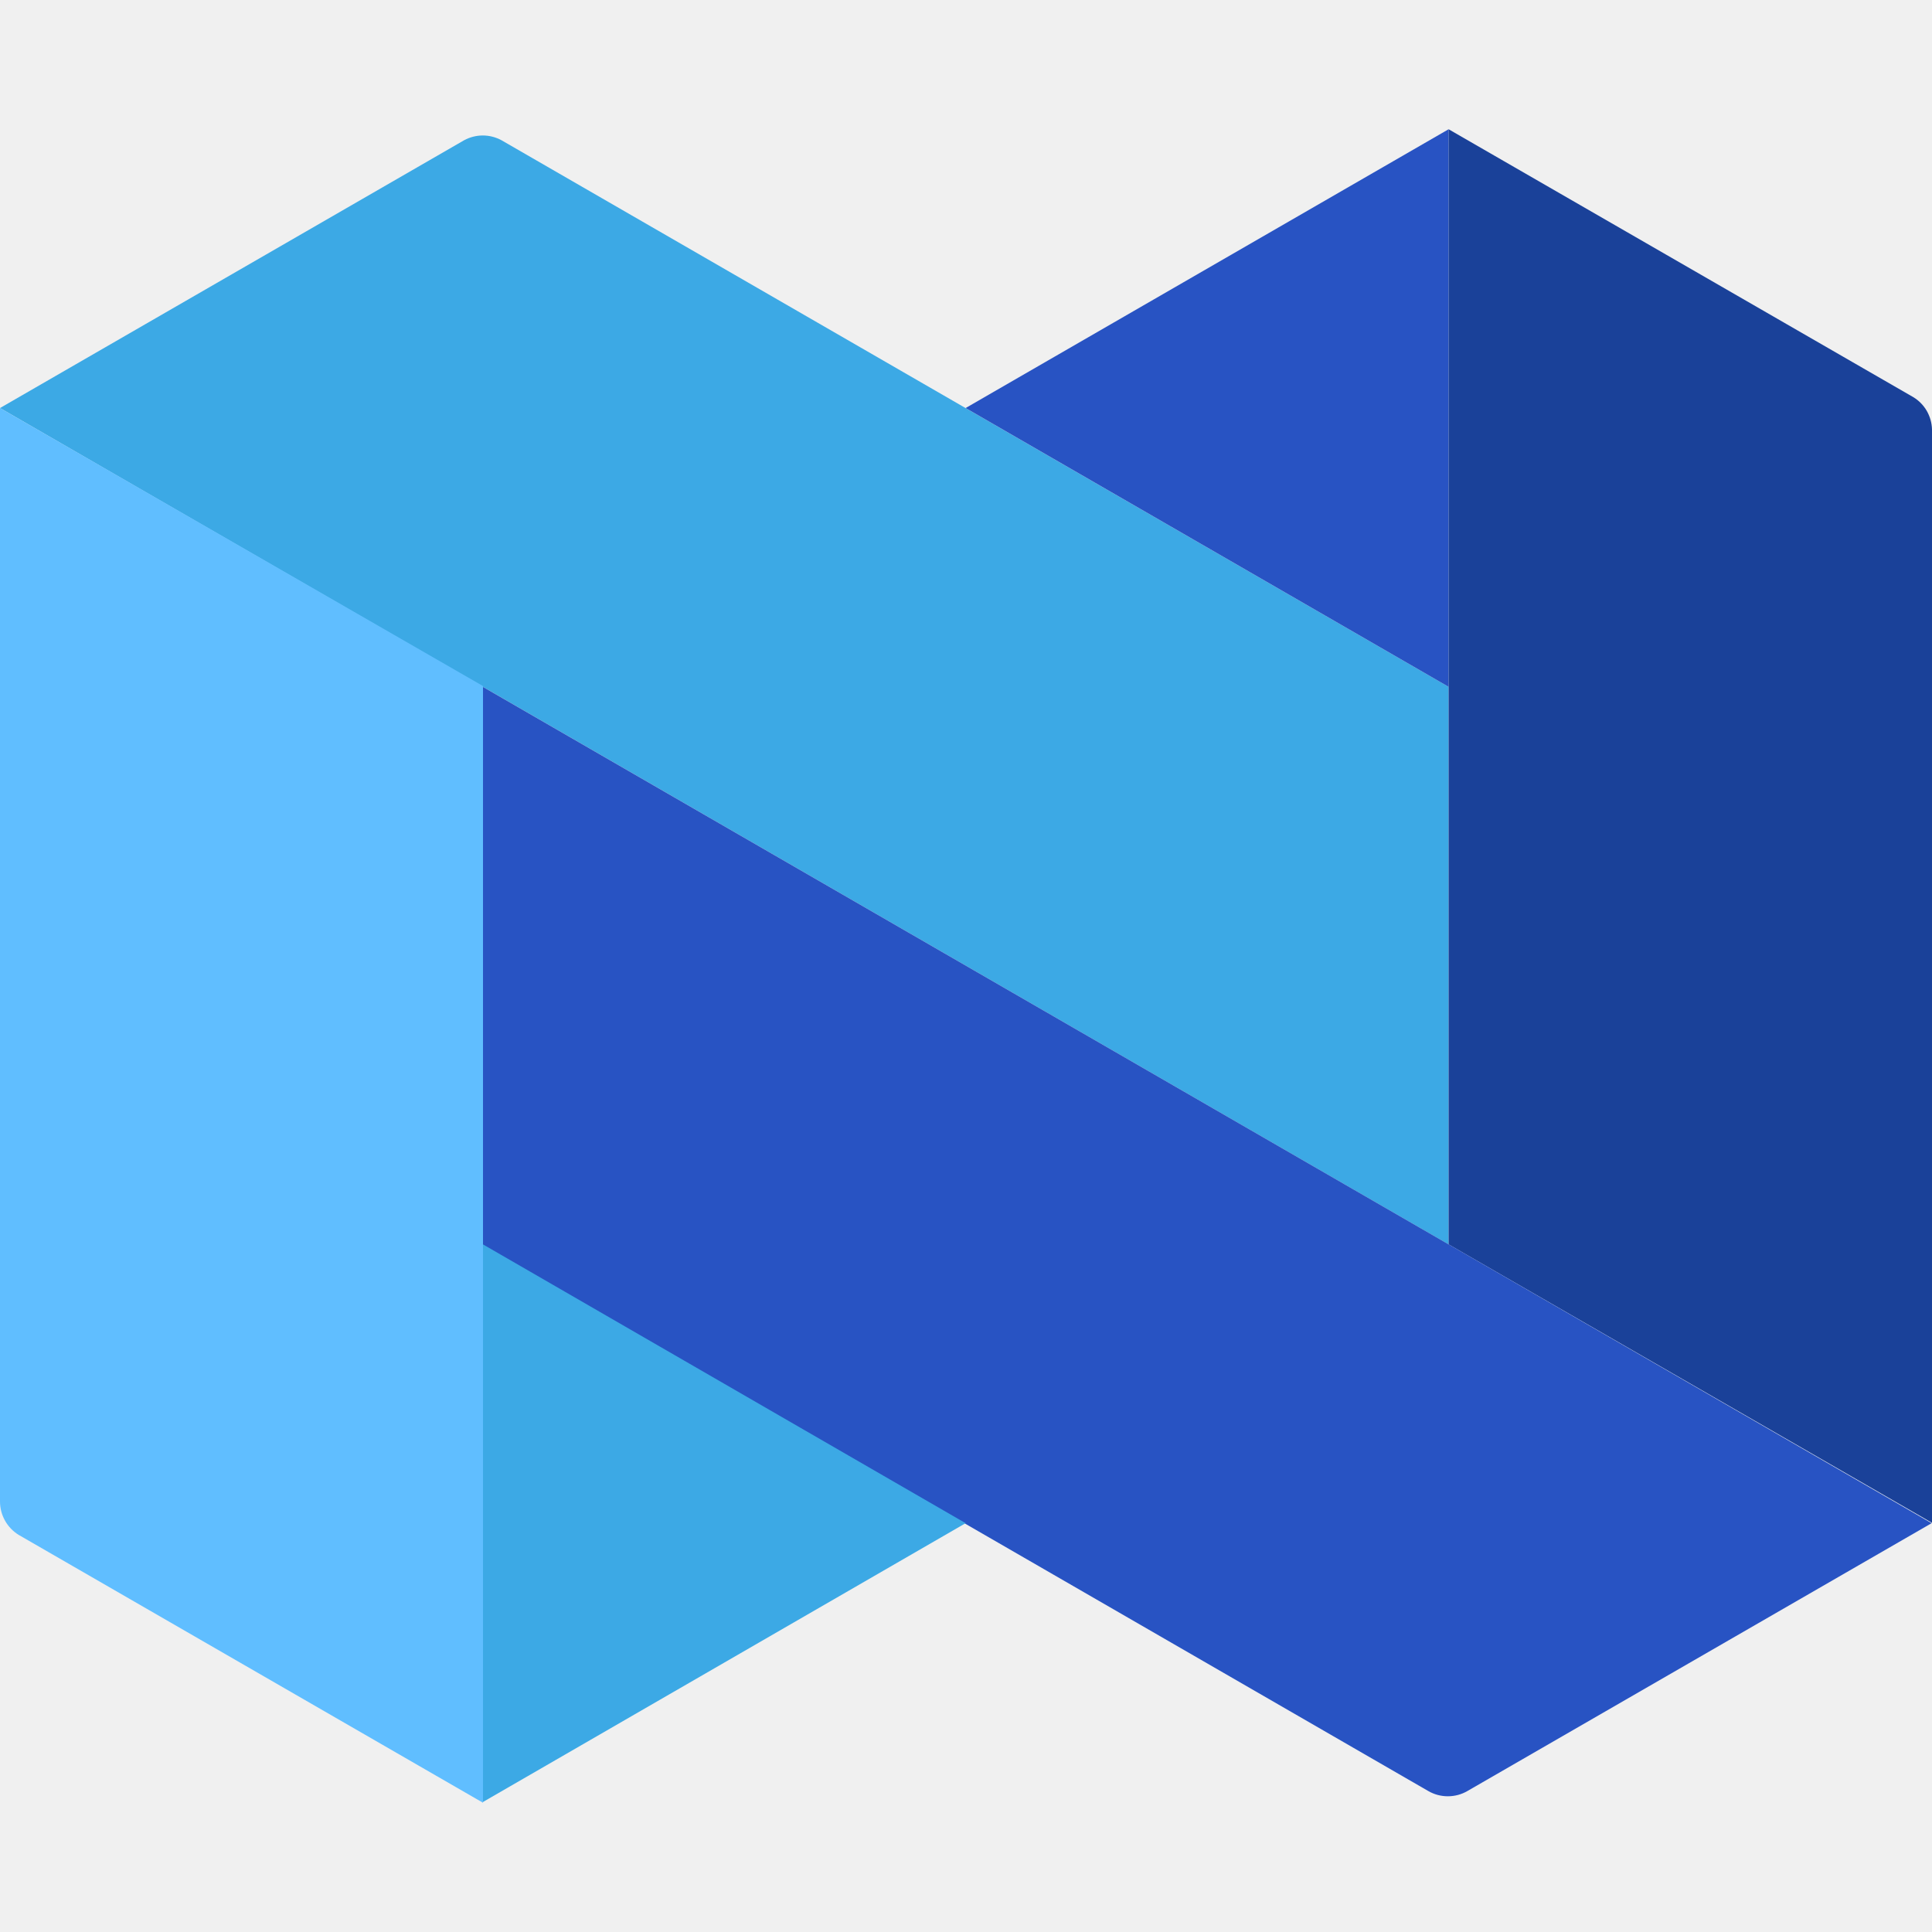
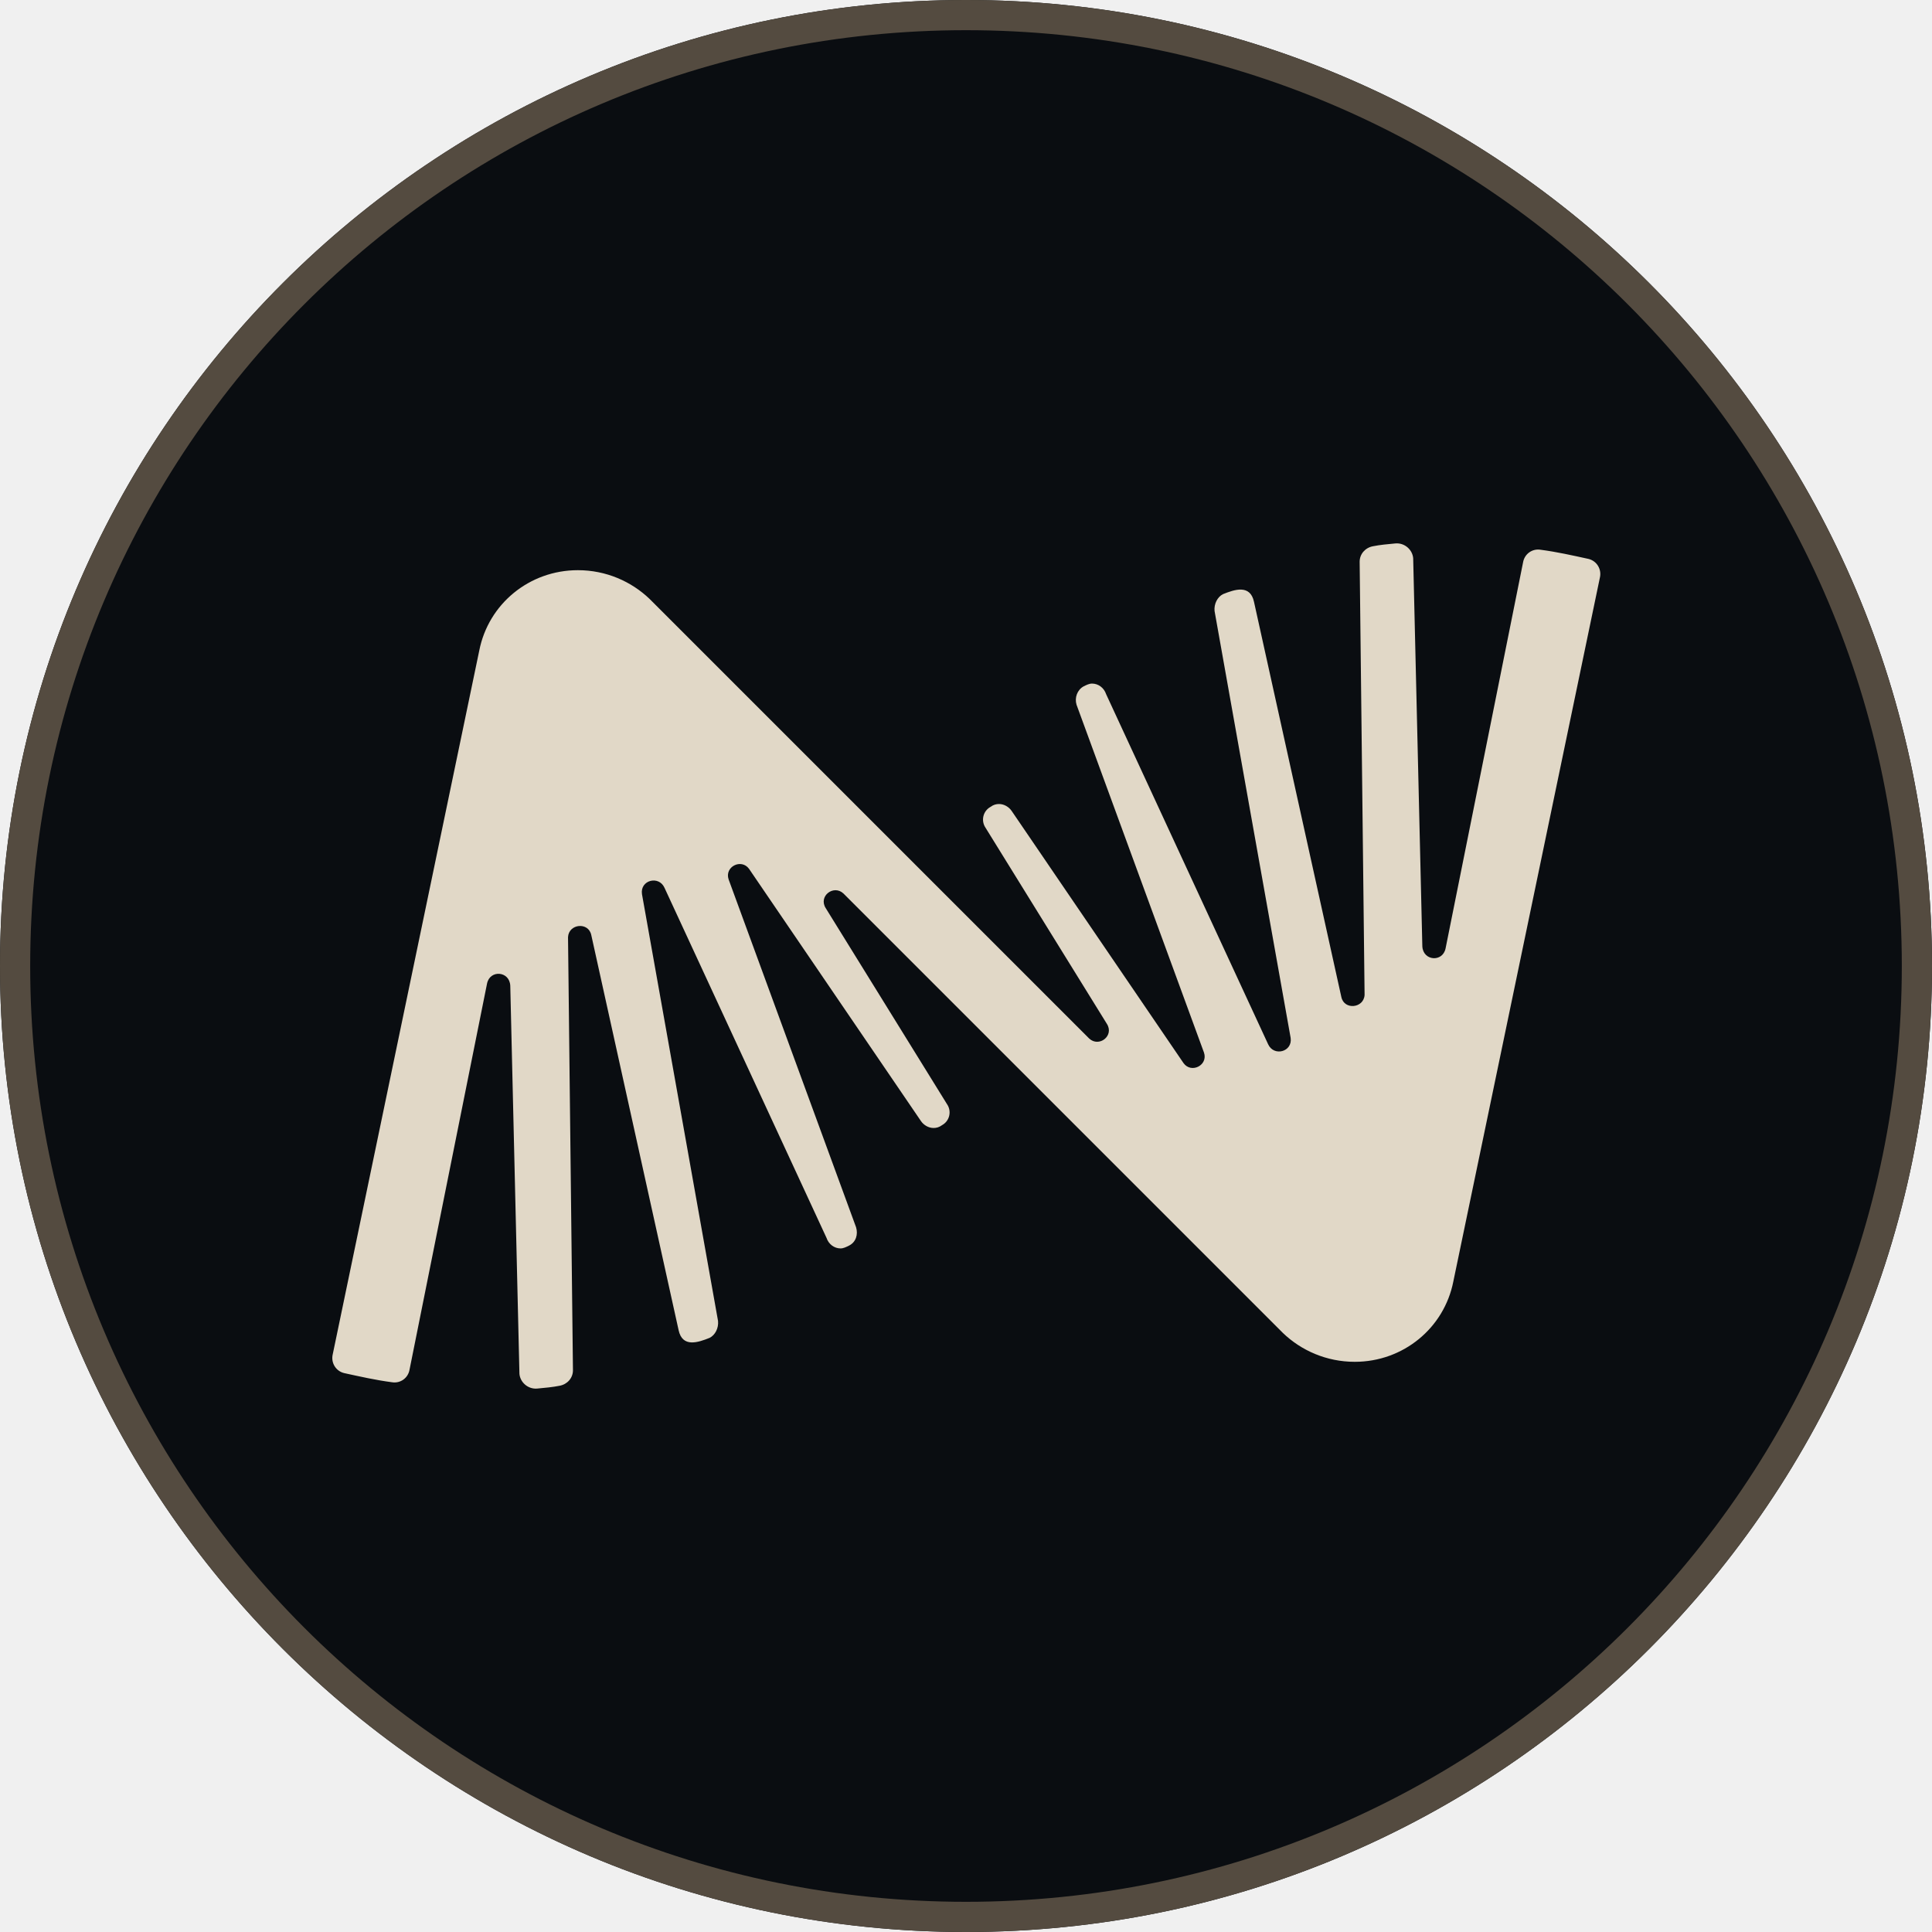
- <svg xmlns="http://www.w3.org/2000/svg" viewBox="0 0 40 40" fill="none">
-   <g clip-path="url(#clip0_633_998)">
-     <path d="M10.38 2.902L29.992 14.22V25.764L0 8.448L9.612 2.902C9.73 2.839 9.862 2.805 9.996 2.805C10.13 2.805 10.262 2.839 10.38 2.902Z" fill="#3CA9E5" />
-     <path d="M29.992 14.22V2.676L19.992 8.448L29.992 14.22Z" fill="#2853C3" />
-     <path d="M29.992 2.676L39.612 8.222C39.728 8.292 39.824 8.39 39.892 8.507C39.959 8.625 39.997 8.757 40 8.893V31.528L29.992 25.764V2.676Z" fill="#1A4199" />
-     <path d="M39.992 31.536L30.38 37.082C30.257 37.153 30.118 37.19 29.976 37.19C29.834 37.19 29.695 37.153 29.572 37.082L9.968 25.764V14.204L39.992 31.536Z" fill="#2853C3" />
-     <path d="M1.37083e-05 8.448V31.083C-0.001 31.223 0.035 31.36 0.103 31.482C0.171 31.604 0.269 31.706 0.388 31.779L10 37.324V14.204L1.37083e-05 8.448Z" fill="#60BEFF" />
-     <path d="M10 25.764V37.308L19.992 31.536L10 25.764Z" fill="#3CA9E5" />
-   </g>
-   <defs>
-     <clipPath id="clip0_633_998">
-       <rect width="40" height="40" fill="white" />
-     </clipPath>
-   </defs>
+ <svg xmlns="http://www.w3.org/2000/svg" width="40" height="40" viewBox="0 0 512 512" fill="none">
+   <path fill-rule="evenodd" clip-rule="evenodd" d="M256 512C397.385 512 512 397.385 512 256C512 114.615 397.385 0 256 0C114.615 0 0 114.615 0 256C0 397.385 114.615 512 256 512Z" fill="#0A0D11" />
+   <path fill-rule="evenodd" clip-rule="evenodd" d="M256 504C392.967 504 504 392.967 504 256C504 119.033 392.967 8 256 8C119.033 8 8 119.033 8 256C8 392.967 119.033 504 256 504ZM512 256C512 397.385 397.385 512 256 512C114.615 512 0 397.385 0 256C0 114.615 114.615 0 256 0C397.385 0 512 114.615 512 256Z" fill="#544B40" />
+   <path d="M223.511 236.776C220.898 234.349 216.792 237.522 218.845 240.695L250.948 292.582C252.254 294.449 251.694 297.062 249.641 298.182C248.895 298.742 248.148 298.928 247.402 298.928C246.095 298.928 244.789 298.182 244.042 297.062L198.501 230.243C196.448 227.443 191.968 229.683 193.088 233.043L226.871 325.245C227.431 327.112 226.871 329.165 225.004 330.098C224.258 330.471 223.511 330.845 222.764 330.845C221.085 330.845 219.592 329.725 219.032 328.045L176.103 235.282C174.61 231.923 169.571 233.229 170.131 236.962L190.288 350.069C190.475 351.936 189.542 353.802 188.048 354.549C185.012 355.763 180.849 357.221 179.836 352.496L156.692 247.788C155.946 244.241 150.719 244.801 150.533 248.348L151.839 363.134C151.839 365.187 150.346 366.867 148.293 367.241C146.427 367.614 144.373 367.8 142.32 367.987C139.894 368.174 137.841 366.307 137.654 364.068L135.228 261.226C135.041 257.307 129.815 256.933 129.069 260.666L108.538 362.948C108.164 365.187 106.111 366.681 103.871 366.307C99.579 365.747 95.472 364.814 91.18 363.881C88.94 363.321 87.633 361.081 88.193 358.842L127.015 172.383C129.442 160.064 140.267 151.105 153.146 151.105C160.612 151.105 167.331 154.092 172.184 158.758L288.65 275.224C291.263 277.651 295.369 274.478 293.316 271.305L261.213 219.418C259.907 217.551 260.467 214.938 262.52 213.818C263.267 213.258 264.013 213.072 264.76 213.072C266.066 213.072 267.373 213.818 268.119 214.938L313.661 281.757C315.714 284.557 320.193 282.317 319.073 278.957L285.291 186.755C284.731 184.888 285.477 182.835 287.157 181.902C287.904 181.529 288.65 181.155 289.397 181.155C291.077 181.155 292.57 182.275 293.13 183.955L336.058 276.718C337.551 280.077 342.591 278.771 342.031 275.038L321.873 161.931C321.686 160.064 322.62 158.198 324.113 157.451C327.149 156.237 331.313 154.779 332.325 159.504L355.469 264.212C356.216 267.759 361.442 267.199 361.629 263.652L360.322 148.866C360.322 146.813 361.815 145.133 363.868 144.759C365.735 144.386 367.788 144.2 369.841 144.013C372.267 143.826 374.32 145.693 374.507 147.932L376.933 250.774C377.12 254.693 382.346 255.067 383.093 251.334L403.624 149.052C403.997 146.813 406.05 145.319 408.29 145.693C412.583 146.253 416.689 147.186 420.982 148.119C423.221 148.679 424.528 150.919 423.968 153.159L385.146 339.617C382.719 351.936 371.894 360.895 359.015 360.895C351.55 360.895 344.83 357.908 339.978 353.242L223.511 236.776Z" fill="#E1D8C7" />
</svg>
